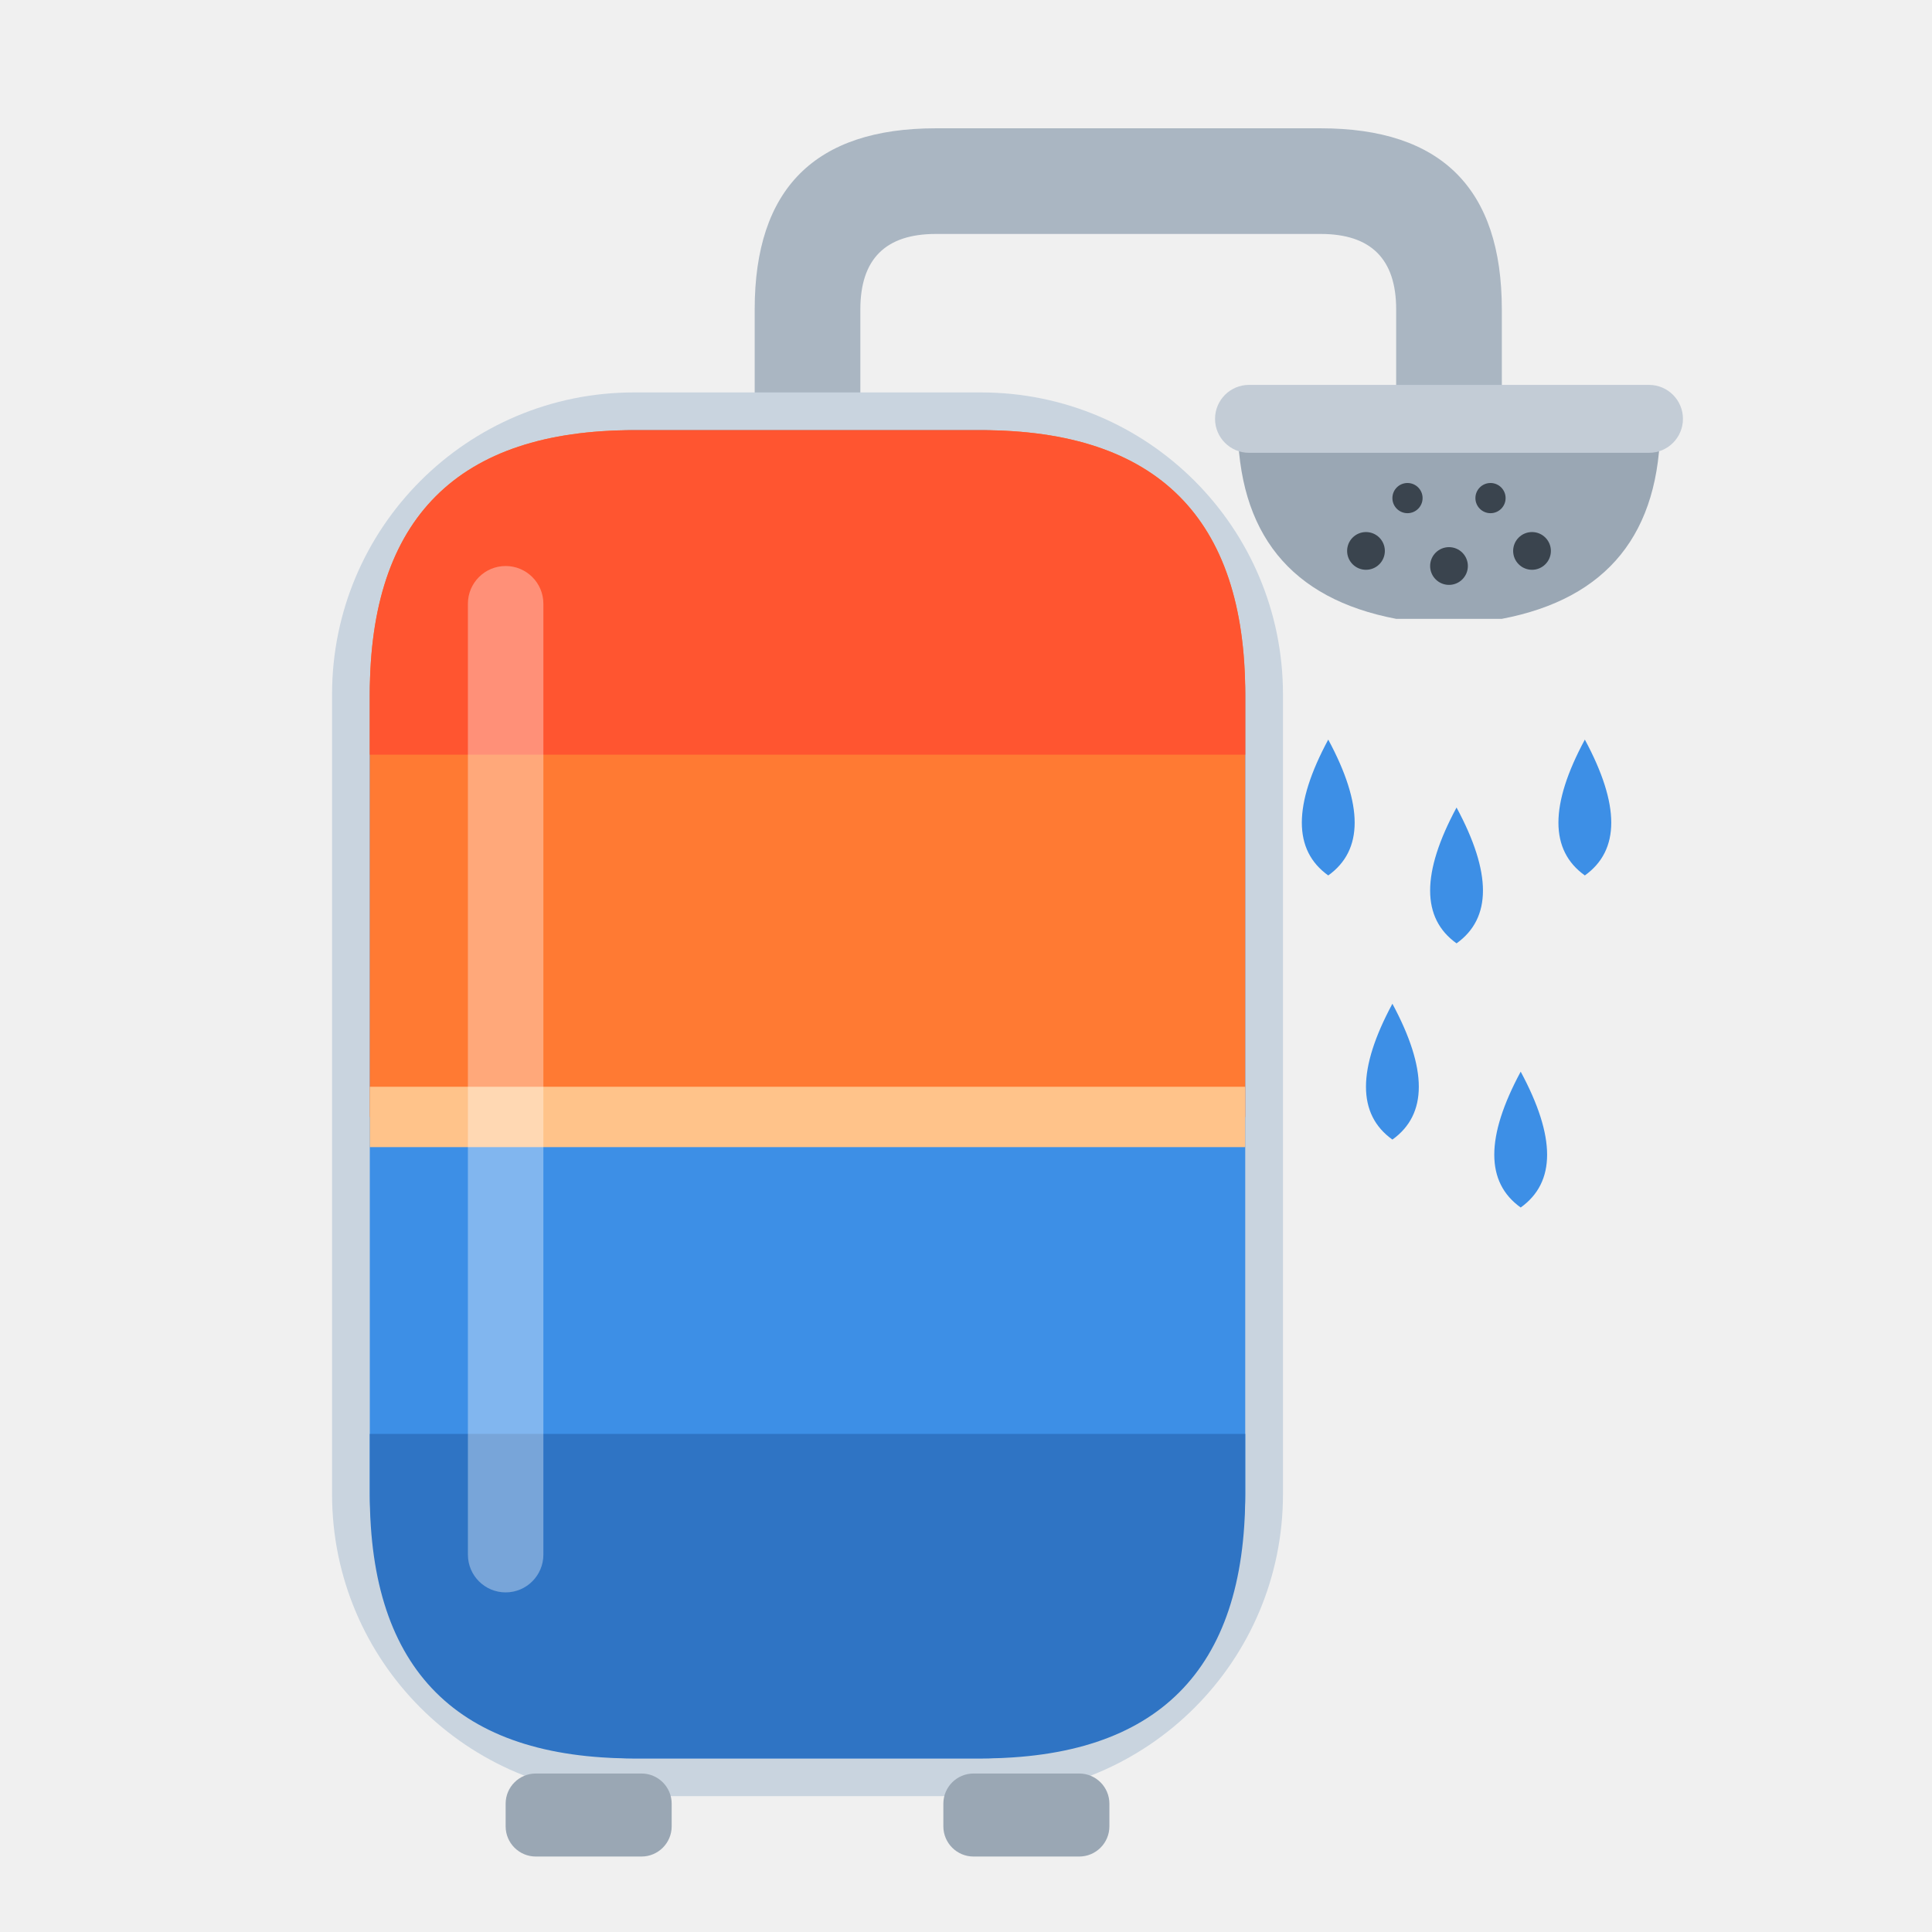
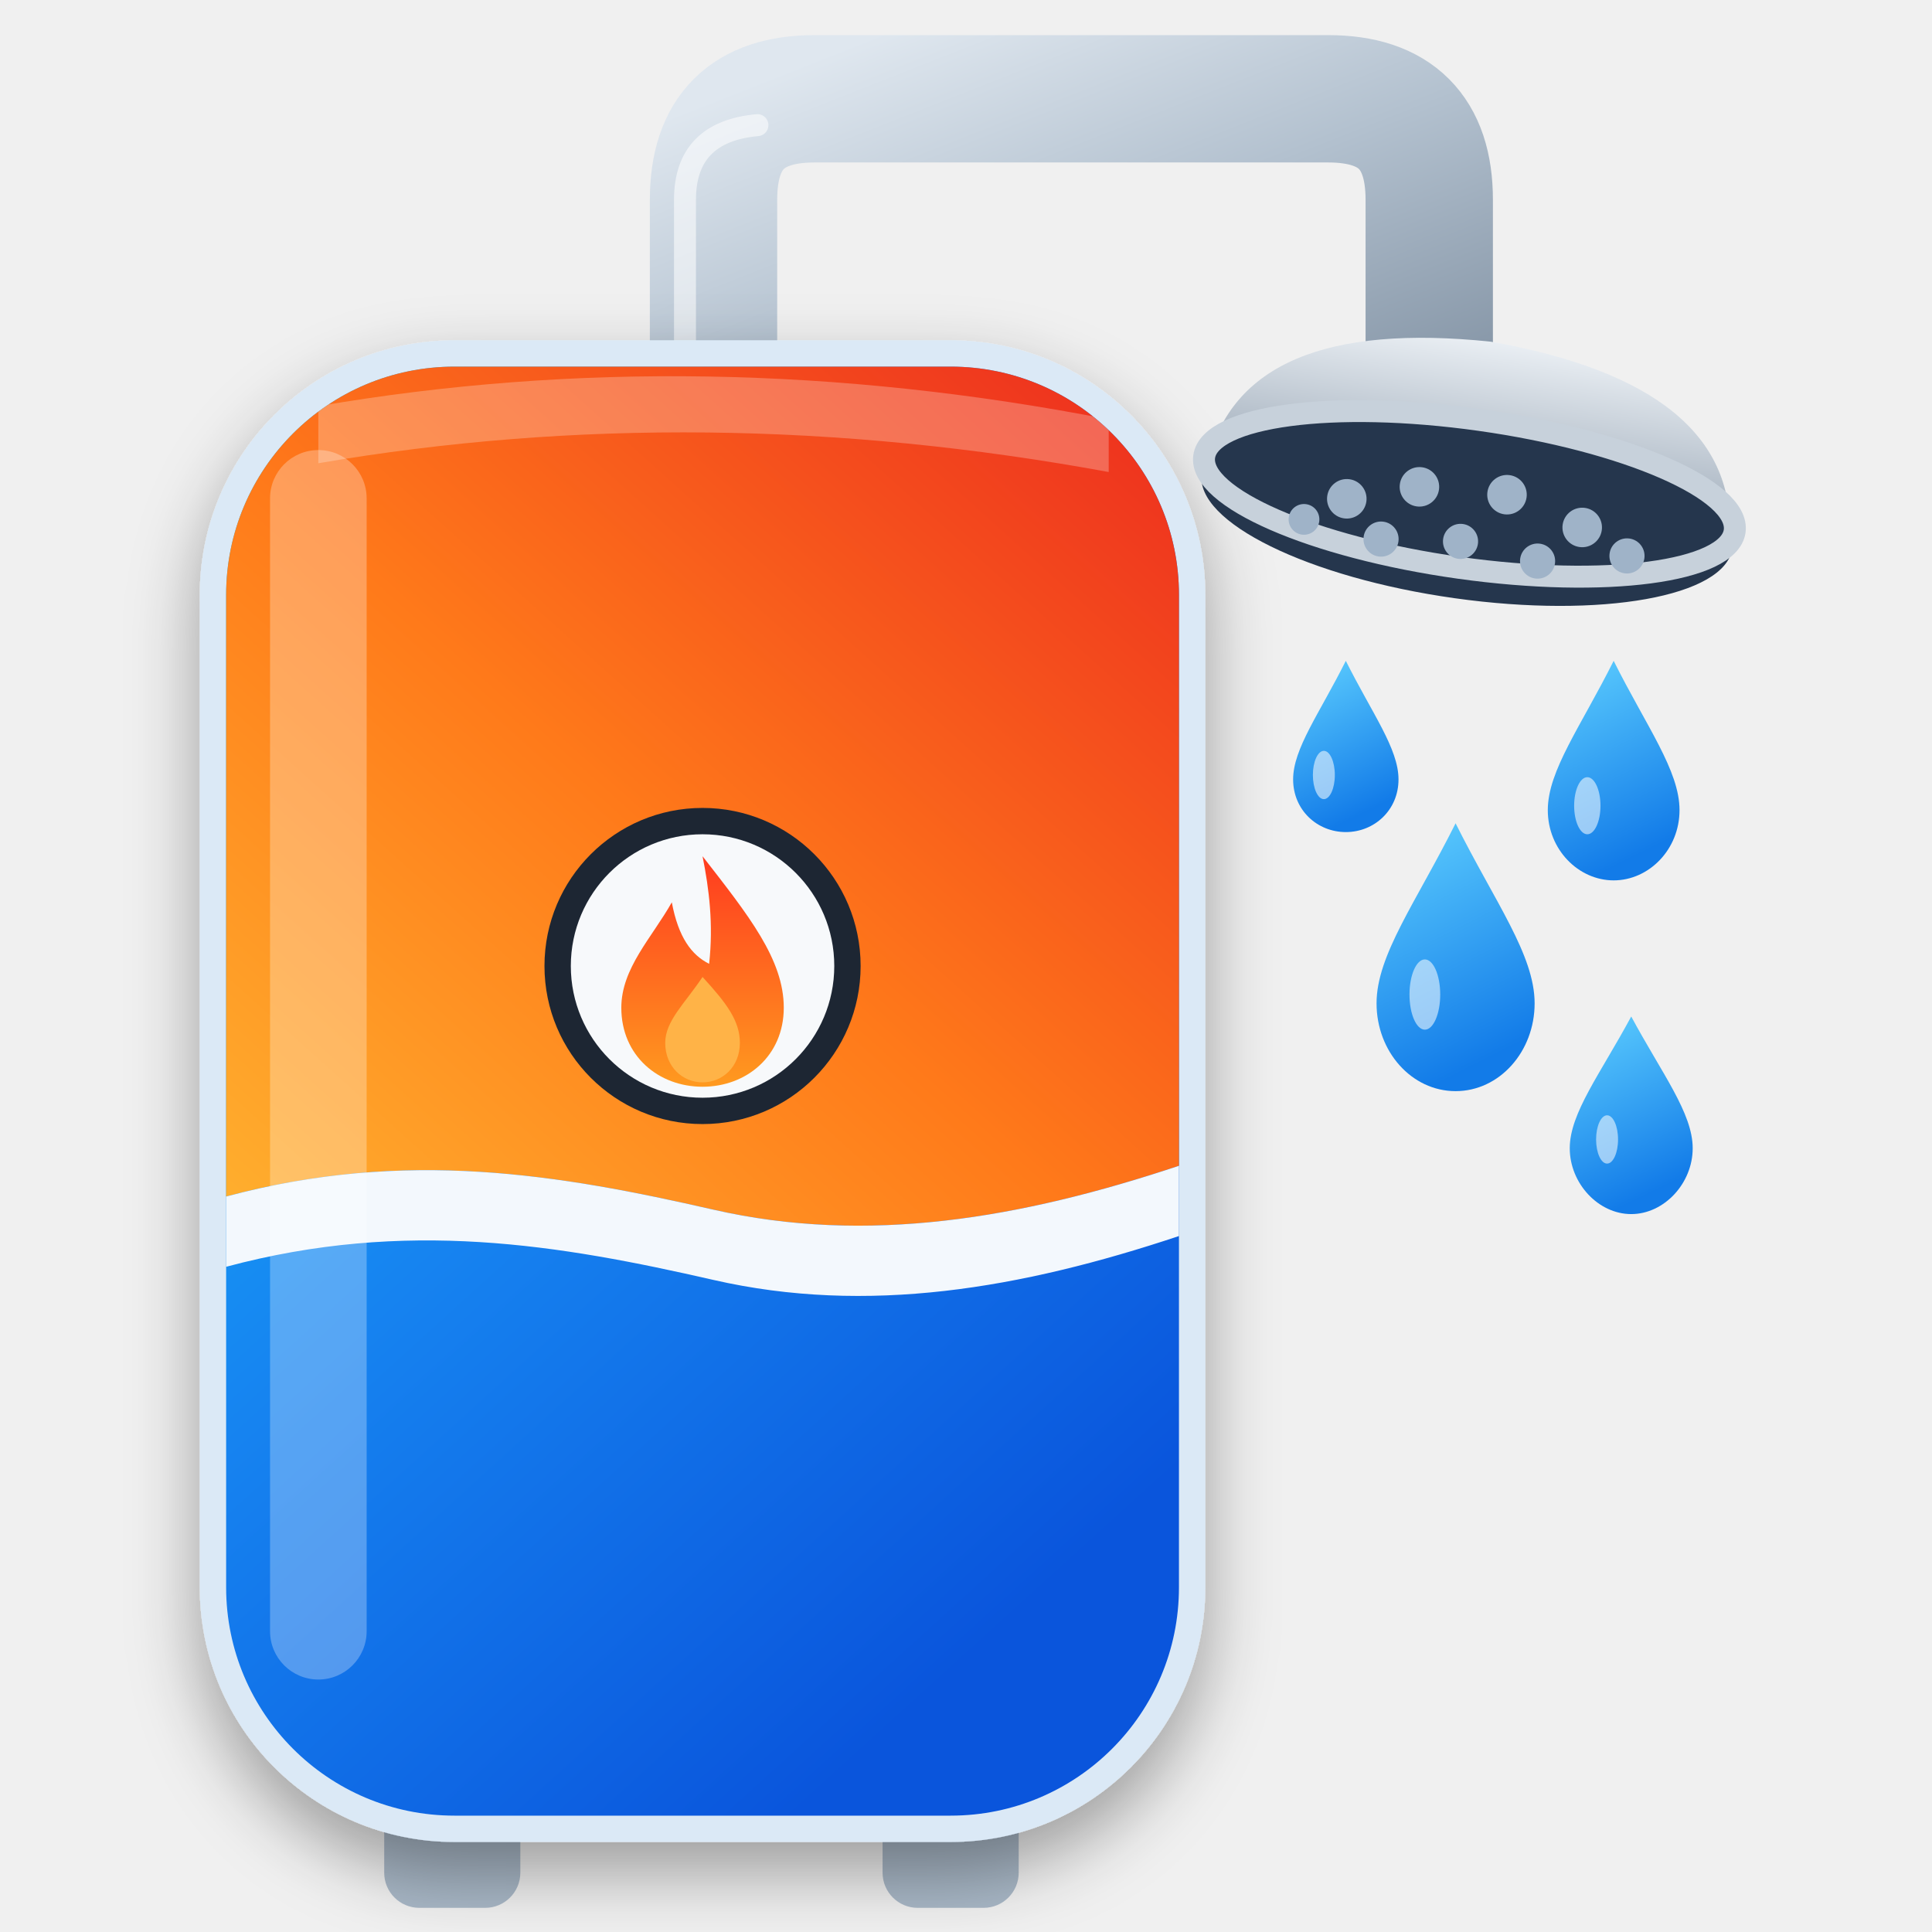
- <svg xmlns="http://www.w3.org/2000/svg" width="512" height="512" viewBox="0 0 512 512">
-   <path d="M 200 116 L 200 82 Q 200 34 248 34 L 350 34 Q 398 34 398 82 L 398 106 L 370 106 L 370 82 Q 370 62 350 62 L 248 62 Q 228 62 228 82 L 228 116 Z" fill="#aab6c2" />
-   <path d="M 328 112 L 440 112 Q 440 156 398 164 L 370 164 Q 328 156 328 112 Z" fill="#9aa7b4" />
-   <rect x="322" y="102" width="124" height="18" rx="9" fill="#c3ccd6" />
-   <circle cx="362" cy="146" r="5" fill="#3a444e" />
-   <circle cx="384" cy="150" r="5" fill="#3a444e" />
-   <circle cx="406" cy="146" r="5" fill="#3a444e" />
-   <circle cx="373" cy="132" r="4" fill="#3a444e" />
-   <circle cx="395" cy="132" r="4" fill="#3a444e" />
-   <path d="M 352 196 Q 338 222 352 232 Q 366 222 352 196 Z" fill="#3d8fe6" />
-   <path d="M 386 214 Q 372 240 386 250 Q 400 240 386 214 Z" fill="#3d8fe6" />
-   <path d="M 420 196 Q 406 222 420 232 Q 434 222 420 196 Z" fill="#3d8fe6" />
-   <path d="M 369 266 Q 355 292 369 302 Q 383 292 369 266 Z" fill="#3d8fe6" />
-   <path d="M 403 284 Q 389 310 403 320 Q 417 310 403 284 Z" fill="#3d8fe6" />
-   <rect x="88" y="104" width="252" height="372" rx="80" ry="80" fill="#c9d4df" />
-   <rect x="98" y="114" width="232" height="352" rx="70" ry="70" fill="#3d8fe6" />
-   <path d="M 98 380 L 330 380 L 330 396 Q 330 466 260 466 L 168 466 Q 98 466 98 396 Z" fill="#2f74c4" />
-   <path d="M 98 296 L 98 184 Q 98 114 168 114 L 260 114 Q 330 114 330 184 L 330 296 Z" fill="#ff7a33" />
-   <path d="M 98 200 L 98 184 Q 98 114 168 114 L 260 114 Q 330 114 330 184 L 330 200 Z" fill="#ff5530" />
-   <rect x="98" y="288" width="232" height="16" fill="#ffc38a" />
-   <rect x="124" y="150" width="20" height="272" rx="10" fill="#ffffff" fill-opacity="0.35" />
-   <rect x="134" y="470" width="44" height="22" rx="8" fill="#9aa7b4" />
-   <rect x="250" y="470" width="44" height="22" rx="8" fill="#9aa7b4" />
+ <svg xmlns="http://www.w3.org/2000/svg" width="512" height="512" viewBox="215 145 880 880">
+   <defs>
+     <linearGradient id="hot" x1="0" y1="1" x2="1" y2="0">
+       <stop offset="0" stop-color="#ffb02e" />
+       <stop offset="0.45" stop-color="#ff7a1a" />
+       <stop offset="1" stop-color="#ec2a1f" />
+     </linearGradient>
+     <linearGradient id="cold" x1="0" y1="0" x2="0.6" y2="1">
+       <stop offset="0" stop-color="#15c0ff" />
+       <stop offset="0.55" stop-color="#1683f0" />
+       <stop offset="1" stop-color="#0a55dc" />
+     </linearGradient>
+     <linearGradient id="pipe" x1="0" y1="0" x2="1" y2="1">
+       <stop offset="0" stop-color="#dfe7ef" />
+       <stop offset="0.5" stop-color="#b3c1cf" />
+       <stop offset="1" stop-color="#8797a8" />
+     </linearGradient>
+     <linearGradient id="head" x1="0" y1="0" x2="0" y2="1">
+       <stop offset="0" stop-color="#e9eef3" />
+       <stop offset="1" stop-color="#9eabb9" />
+     </linearGradient>
+     <linearGradient id="drop" x1="0" y1="0" x2="0.3" y2="1">
+       <stop offset="0" stop-color="#5fd0ff" />
+       <stop offset="1" stop-color="#127be8" />
+     </linearGradient>
+     <linearGradient id="flame" x1="0" y1="0" x2="0" y2="1">
+       <stop offset="0" stop-color="#ff3b1f" />
+       <stop offset="1" stop-color="#ff9a1f" />
+     </linearGradient>
+     <clipPath id="body">
+       <rect x="318" y="312" width="434" height="660" rx="104" />
+     </clipPath>
+     <filter id="shadow" x="-20%" y="-20%" width="140%" height="140%">
+       <feDropShadow dx="0" dy="14" stdDeviation="16" flood-color="#000" flood-opacity=".35" />
+     </filter>
+   </defs>
+   <path d="M 540 312 L 540 236 Q 540 190 586 190 L 820 190 Q 866 190 866 236 L 866 318" fill="none" stroke="url(#pipe)" stroke-width="58" stroke-linecap="round" />
+   <path d="M 527 300 L 527 236 Q 527 205 560 202" fill="none" stroke="#fff" stroke-opacity=".55" stroke-width="10" stroke-linecap="round" />
+   <rect x="390" y="950" width="62" height="64" rx="16" fill="#a9b8c7" />
+   <rect x="617" y="950" width="62" height="64" rx="16" fill="#a9b8c7" />
+   <g filter="url(#shadow)">
+     <rect x="306" y="300" width="458" height="684" rx="116" fill="#dbe9f6" />
+   </g>
+   <g clip-path="url(#body)">
+     <rect x="318" y="312" width="434" height="660" fill="url(#cold)" />
+     <path d="M 318 312 L 752 312 L 752 676 C 680 700 610 712 540 696 C 470 680 400 668 318 690 Z" fill="url(#hot)" />
+     <path d="M 318 690 C 400 668 470 680 540 696 C 610 712 680 700 752 676 L 752 708 C 680 732 610 744 540 728 C 470 712 400 700 318 722 Z" fill="#f3f8fd" />
+     <rect x="338" y="350" width="44" height="560" rx="22" fill="#fff" fill-opacity=".28" />
+     <path d="M 360 330 Q 535 300 720 336 L 720 360 Q 535 326 360 356 Z" fill="#fff" fill-opacity=".25" />
+   </g>
+   <circle cx="535" cy="585" r="72" fill="#1d2633" />
+   <circle cx="535" cy="585" r="60" fill="#f7f9fb" />
+   <path d="M 535 535 C 556 562 572 582 572 604 C 572 626 555 640 535 640 C 515 640 498 626 498 604 C 498 586 512 572 521 556 C 524 572 530 580 538 584 C 540 566 538 550 535 535 Z" fill="url(#flame)" />
+   <path d="M 535 590 C 546 602 552 610 552 620 C 552 631 544 638 535 638 C 526 638 518 631 518 620 C 518 610 527 602 535 590 Z" fill="#ffb347" />
+   <g transform="rotate(8 885 365)">
+     <path d="M 765 372 Q 772 304 885 300 Q 998 304 1005 372 Z" fill="url(#head)" />
+     <ellipse cx="885" cy="378" rx="122" ry="40" fill="#25364d" />
+     <ellipse cx="885" cy="370" rx="122" ry="34" fill="none" stroke="#c7d1db" stroke-width="10" />
+     <g fill="#9fb3c8">
+       <circle cx="830" cy="380" r="9" />
+       <circle cx="862" cy="370" r="9" />
+       <circle cx="902" cy="368" r="9" />
+       <circle cx="938" cy="378" r="9" />
+       <circle cx="848" cy="396" r="8" />
+       <circle cx="884" cy="392" r="8" />
+       <circle cx="920" cy="396" r="8" />
+       <circle cx="960" cy="388" r="8" />
+       <circle cx="812" cy="392" r="7" />
+     </g>
+   </g>
+   <g fill="url(#drop)">
+     <path d="M 828 446 C 840 470 852 486 852 500 C 852 514 841 524 828 524 C 815 524 804 514 804 500 C 804 486 816 470 828 446 Z" />
+     <path d="M 950 446 C 965 476 980 496 980 514 C 980 532 966 546 950 546 C 934 546 920 532 920 514 C 920 496 935 476 950 446 Z" />
+     <path d="M 878 520 C 896 556 914 580 914 602 C 914 624 898 642 878 642 C 858 642 842 624 842 602 C 842 580 860 556 878 520 Z" />
+     <path d="M 958 608 C 972 634 986 652 986 668 C 986 684 973 698 958 698 C 943 698 930 684 930 668 C 930 652 944 634 958 608 Z" />
+   </g>
+   <g fill="#fff" fill-opacity=".55">
+     <ellipse cx="818" cy="498" rx="5" ry="11" />
+     <ellipse cx="938" cy="512" rx="6" ry="13" />
+     <ellipse cx="864" cy="598" rx="7" ry="16" />
+     <ellipse cx="947" cy="664" rx="5" ry="11" />
+   </g>
</svg>
